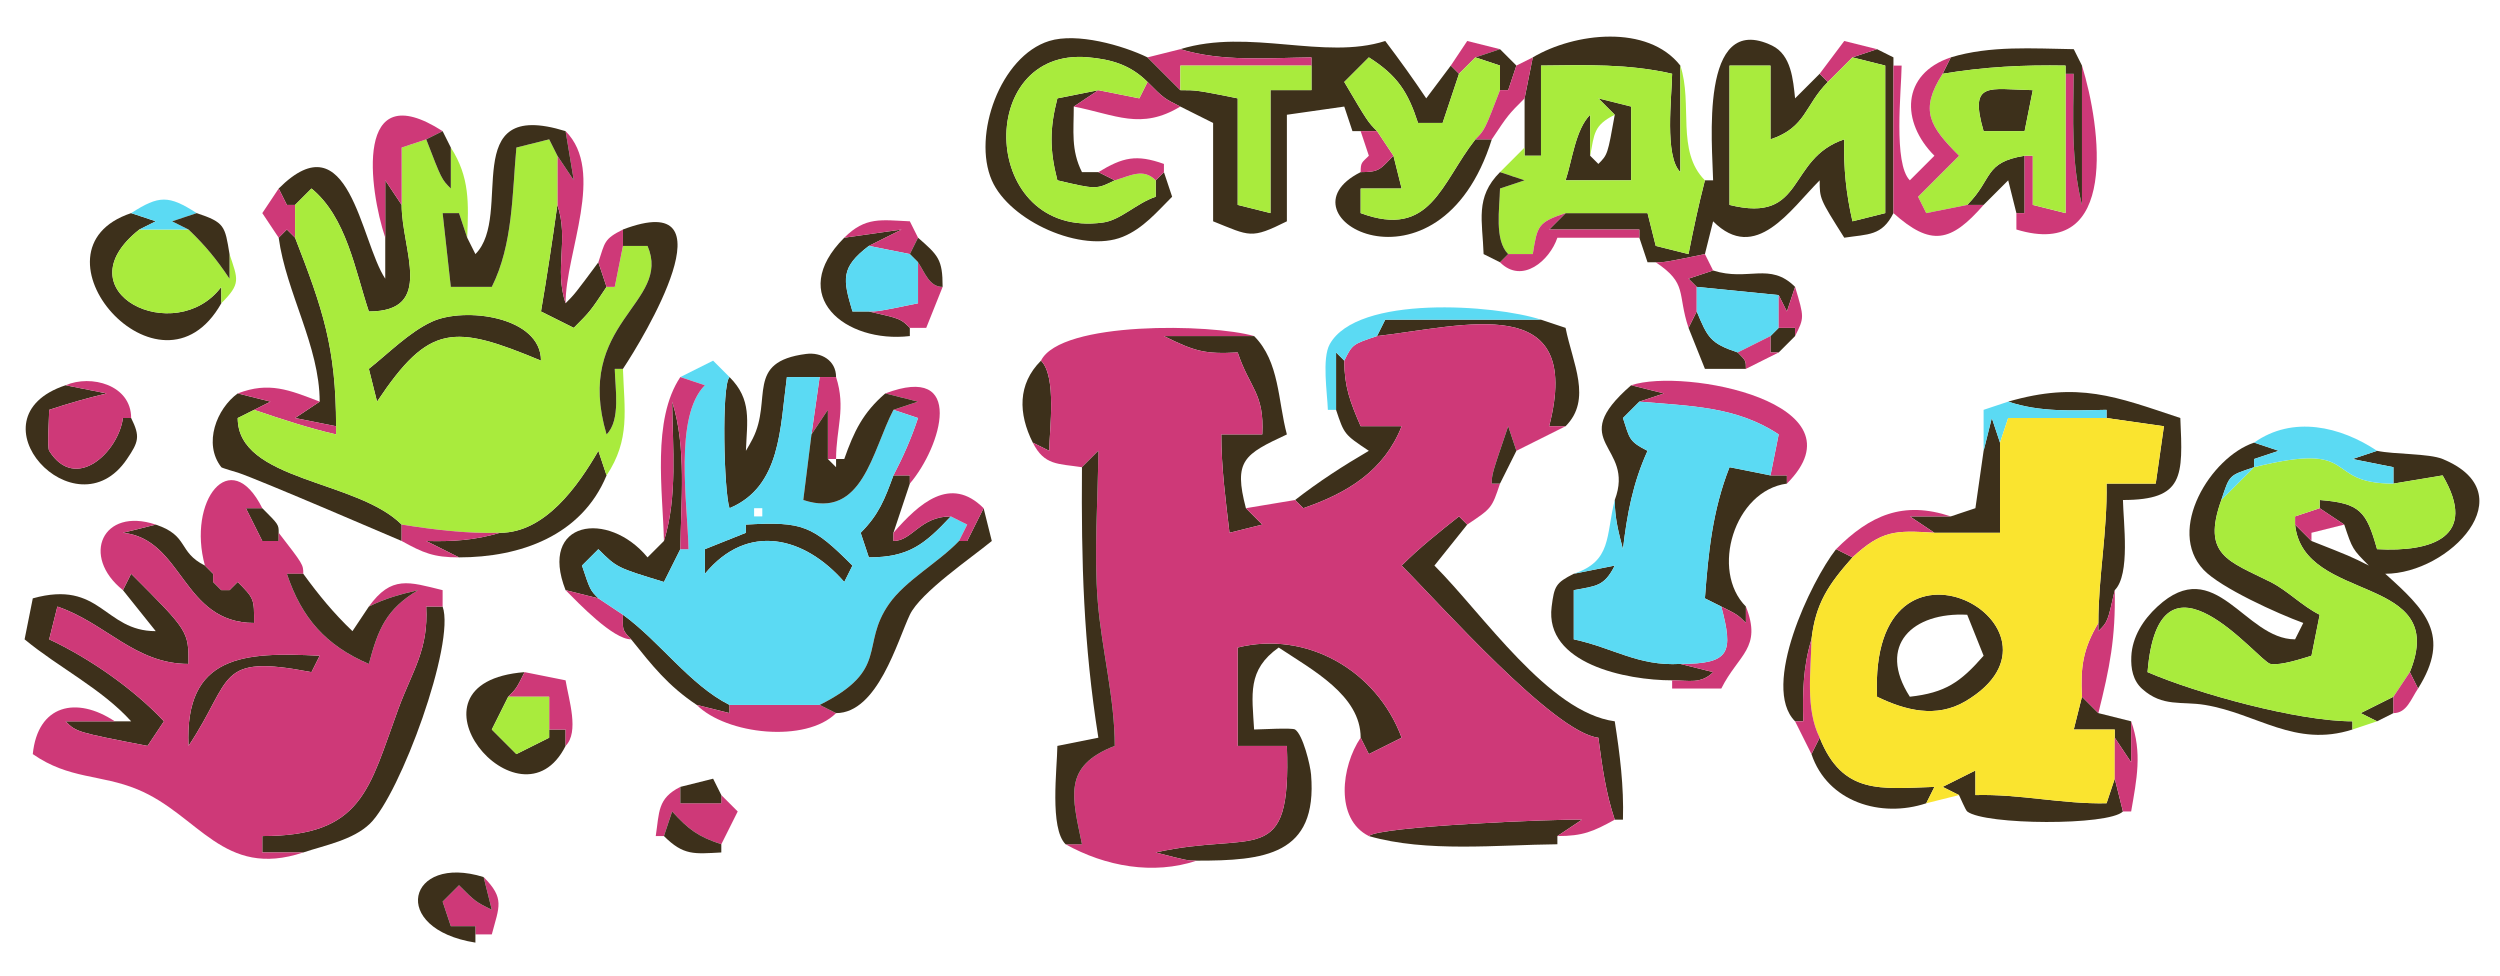
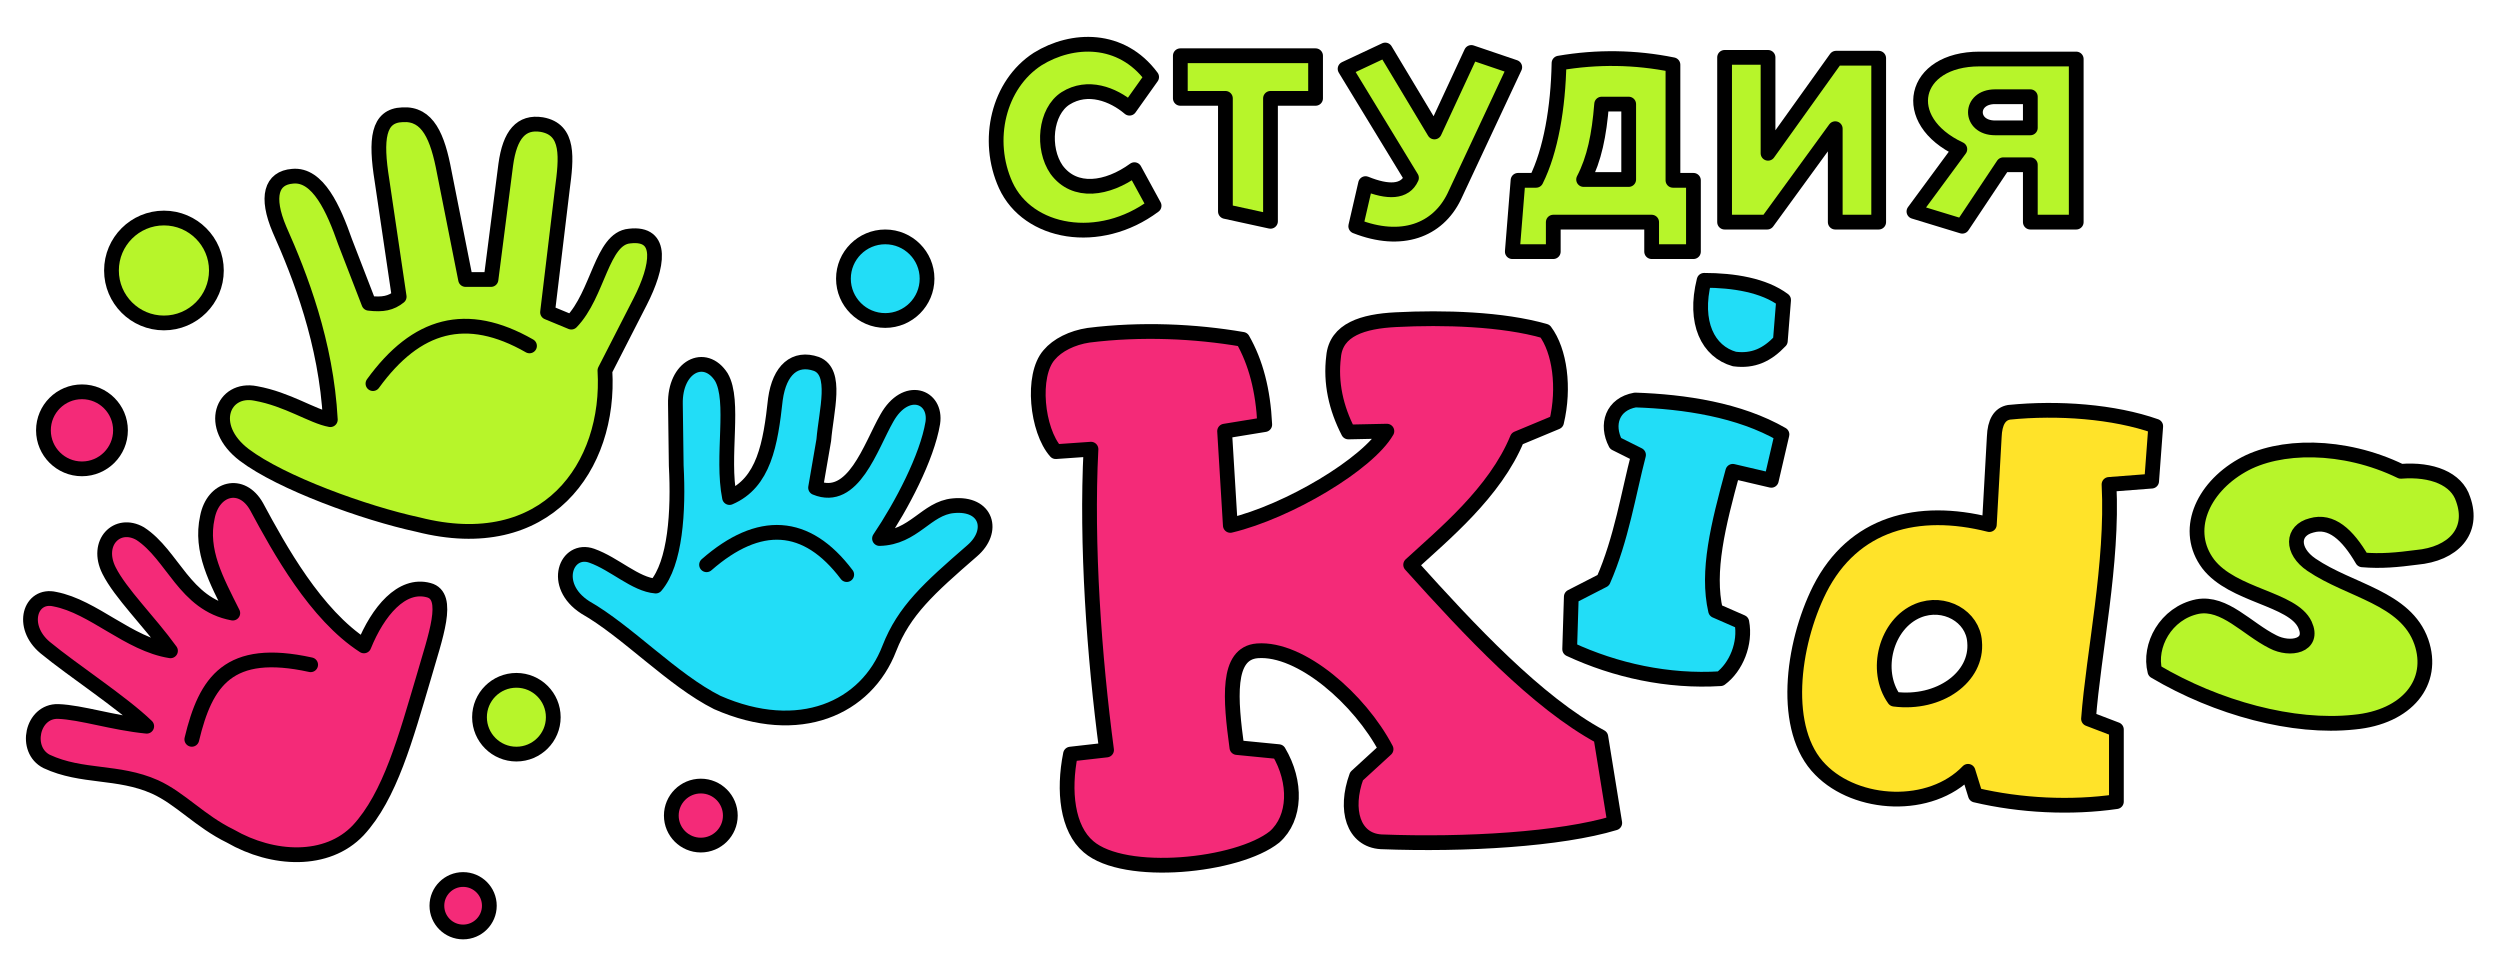
- <svg xmlns="http://www.w3.org/2000/svg" version="1.1" width="305" height="119">
-   <g fill="#3D301B">
-     <path d="M177,8c-1,1.33-2,2.67-3,4c-1.6-2.4-3.26-4.7-5-7c-7.43,2.39-16.6-1.59-25,1c5.08,1.56,10.75,1.07,16,1c0,.33,0,.67,0,1c0,1,0,2,0,3c-1.67,0-3.33,0-5,0c0,5,0,10,0,15c-1.33-.33-2.67-.67-4-1c0-4.33,0-8.67,0-13c-5-1-5-1-7-1c-1.33-1.33-2.67-2.67-4-4c-3.06-1.48-8.61-3.05-12-2c-5.97,1.86-9.39,11.52-7,17c2.17,4.98,10.98,8.93,15.98,6.89c2.48-1.01,4.17-3.04,6.02-4.89c-.33-1-.67-2-1-3l-1,1c0,.67,0,1.33,0,2c-2.36,.79-4.28,2.86-6.45,3.15c-14.99,2.03-15.75-21.39-1.82-20.16c2.86,.25,5.19,.93,7.27,3.01c2,2,2,2,4,3c1.33,.67,2.67,1.33,4,2c0,4,0,8,0,12c4.52,1.81,4.59,2.2,9,0c0-4.33,0-8.67,0-13c2.33-.33,4.67-.67,7-1c.33,1,.67,2,1,3c.33,0,.67,0,1,0h2c-1.12-1.12-1.12-1.12-4-6c1-1,2-2,3-3c3.44,2.18,4.76,4.17,6,8c1,0,2,0,3,0c.67-2,1.33-4,2-6l-1-1Z" />
-     <path d="M205,8c-3.98-5.07-12.91-4.02-18-1l-1,5v6c0,.33,0,.67,0,1c.67,0,1.33,0,2,0c0-3.67,0-7.33,0-11c5.41-.07,10.68-.23,16,1c-.04,2.87-.96,10.04,1,12c0-4.33,0-8.67,0-13Z" />
-     <path d="M231,8c0-.33,0-.67,0-1c-.67-.33-1.33-.67-2-1l-3,1c1.33,.33,2.67,.67,4,1c0,6,0,12,0,18c-1.33,.33-2.67,.67-4,1c-.78-3.41-1.1-6.51-1-10c-7.09,2.36-4.66,10.34-14,8c0-5.67,0-11.33,0-17c1.67,0,3.33,0,5,0c0,3,0,6,0,9c4.37-1.46,4.16-4.16,7-7l-1-1c-1,1-2,2-3,3c-.24-2.23-.45-5.3-2.81-6.44C207.24,1.25,208.93,17.82,209,22c-.33,0-.67,0-1,0c-.77,2.98-1.41,5.98-2,9c-1.33-.33-2.67-.67-4-1c-.33-1.33-.67-2.67-1-4c-3.33,0-6.67,0-10,0c-.67,.67-1.33,1.33-2,2c3.67,0,7.33,0,11,0c0,.33,0,.67,0,1c.33,1,.67,2,1,3c.33,0,.67,0,1,0c1.12,0,1.12,0,6-1c.33-1.33,.67-2.67,1-4c5.19,5.19,9.42-1.42,13-5c0,2.25,0,2.25,3,7c2.92-.45,4.59-.19,6-3V8Z" />
-     <path d="M131,13l3-2c-1.67,.33-3.33,.67-5,1c-.95,3.7-.95,6.3,0,10c4.75,1.12,4.75,1.12,7,0l-2-1c-.67,0-1.33,0-2,0c-1.36-2.71-1-5.01-1-8Z" />
-     <path d="M248,11c-5.37-.11-7.79-1.17-6,5c1.7,0,3.35,0,5,0c.34-1.7,.67-3.35,1-5Zm-5,2c1,1,1,1,1,1Z" />
-     <path d="M194,19c0-1.67,0-3.33,0-5c-1.79,1.79-2.19,5.57-3,8c2.67,0,5.33,0,8,0c0-3,0-6,0-9c-1.33-.33-2.67-.67-4-1c.67,.67,1.33,1.33,2,2c-.87,4.87-.87,4.87-2,6c-.33-.33-.67-.67-1-1Z" />
-     <path d="M182,17h-2c-4.22,5.37-5.44,12.17-14,9c0-1,0-2,0-3c1.67,0,3.33,0,5,0c-.33-1.33-.67-2.67-1-4c-1.63,1.63-1.65,2-4,2c-10.74,5.37,9.54,16.57,16-4Z" />
-     <path d="M246,26c.33,0,.67,0,1,0c0-2.33,0-4.67,0-7c-5,.81-3.82,2.82-7,6h2c1-1,2-2,3-3c.33,1.33,.67,2.67,1,4Z" />
-     <path d="M47,29c0,1.67,0,3.33,0,5c-3.03-4.54-4.38-19.62-13-11c.33,.67,.67,1.33,1,2c.33,0,.67,0,1,0c.67-.67,1.33-1.33,2-2c4.27,3.49,5.32,9.97,7,15c8.11,0,4-7.48,4-13c-.67-1-1.33-2-2-3c0,2.33,0,4.67,0,7Z" />
-     <path d="M69,37c-1.41-4.23,.43-7.72-1-12c-.61,4.34-1.26,8.68-2,13c1.33,.67,2.67,1.33,4,2c2-2,2-2,4-5l-1-3c-2.88,3.88-2.88,3.88-4,5Z" />
-     <path d="M17,28c.67-.33,1.33-.67,2-1c-1-.33-2-.67-3-1C2.53,30.49,19.55,50.24,27,37c0-.67,0-1.33,0-2c-5.6,7.46-19.65,.64-10-7Z" />
-     <path d="M36,29c-.33-.33-.67-.67-1-1c-.33,.33-.67,.67-1,1c.91,6.7,5,13.24,5,20c-1,.67-2,1.33-3,2c1.67,.33,3.33,.67,5,1c0-9.59-1.62-14.3-5-23Z" />
-     <path d="M106,30c1.33-.67,2.67-1.33,4-2c-2.33,.33-4.67,.67-7,1c-7.08,7.08,.12,12.92,8,12c0-.33,0-.67,0-1c-1.12-1.12-1.12-1.12-5-2c-.67,0-1.33,0-2,0c-1.17-3.93-1.47-5.36,2-8Z" />
-     <path d="M219,35c-3.08-3.08-5.73-.63-10-2c-1,.33-2,.67-3,1c.33,.33,.67,.67,1,1l10,1c.33,.67,.67,1.33,1,2c.33-1,.67-2,1-3Z" />
-     <path d="M46,49c6.37-9.56,9.36-9.43,20-5c0-5.38-9.32-6.62-13.34-4.74C49.92,40.53,47.38,43.12,45,45c.84,3.34,.84,3.34,1,4Z" />
-     <path d="M191,52c3.27-3.27,.86-7.68,0-12c-1-.33-2-.67-3-1c-6.33,0-12.67,0-19,0c-.33,.67-.67,1.33-1,2c10.66-1.22,25.27-5.62,21,11c.67,0,1.33,0,2,0Z" />
-     <path d="M219,41c0-.33,0-.67,0-1c-.67,0-1.33,0-2,0l-1,1c0,.67,0,1.33,0,2c.33,0,.67,0,1,0l2-2Z" />
-     <path d="M152,62c-1.53-5.83-.23-6.56,5-9c-1.1-4.07-.88-8.88-4-12c-3.67,0-7.33,0-11,0c3.77,1.88,5.03,2.22,9,2c1.46,4.38,3.27,4.96,3,10c-1.67,0-3.33,0-5,0c0,4.02,.53,8.01,1,12c1.33-.33,2.67-.67,4-1c-.67-.67-1.33-1.33-2-2Z" />
-     <path d="M164,44c-.33-.33-.67-.67-1-1c0,2.33,0,4.67,0,7c1,3,1,3,4,5c-3.14,1.83-6.13,3.77-9,6c.33,.33,.67,.67,1,1c5.32-1.82,9.85-4.53,12-10c-1.67,0-3.33,0-5,0c-1.26-2.91-2-4.8-2-8Z" />
-     <path d="M102,46c0-2.04-1.83-3.06-3.65-2.82c-7.48,.96-4.07,5.52-6.52,10.34c-.26,.51-.54,.99-.83,1.48c.14-3.65,.75-6.25-2-9c-.99,.99-.69,13.92,0,16c6.28-2.63,6.16-9.75,7-16c1.33,0,2.67,0,4,0h2Z" />
-     <path d="M126,54c.67,.33,1.33,.67,2,1c.05-2.76,.92-9.08-1-11c-2.87,2.87-2.77,6.46-1,10Z" />
-     <path d="M16,51c-.33,0-.67,0-1,0c-.55,4.14-5.78,9.13-9,4c-.26-.42,0-4.26,0-5c2.31-.77,4.63-1.43,7-2c-1.67-.33-3.33-.67-5-1c-12,4,1.2,18.3,7.48,9.02c1.43-2.11,1.65-2.75,.52-5.02Z" />
-     <path d="M200,49c1-.33,2-.67,3-1c-1.33-.33-2.67-.67-4-1c-8.19,7.12,.57,7.21-2,14c0,2.16,.45,3.92,1,6c.5-4.26,1.21-8.07,3-12c-2.35-1.18-2.18-1.55-3-4c.67-.67,1.33-1.33,2-2Z" />
-     <path d="M31,50c.67-.33,1.33-.67,2-1c-1.33-.33-2.67-.67-4-1c-2.55,1.84-4.25,6.11-2,9c.08,.1,1.8,.59,2.02,.66C31.5,58.47,48.98,66,49,66V64c-5.49-5.49-20-5.29-20-13c.67-.33,1.33-.67,2-1Z" />
-     <path d="M258,72c1.92-1.92,1.05-8.24,1-11c7.48,0,7.32-2.9,7-10c-7.92-2.64-12.44-4.48-21-2c3.98,1.33,7.85,1.07,12,1c0,.33,0,.67,0,1c2.33,.33,4.67,.67,7,1c-.33,2.33-.67,4.67-1,7c-2,0-4,0-6,0c.11,5.86-1,11.28-1,17c0,.33,0,.67,0,1c1.13-1.12,1.13-1.12,2-5Z" />
-     <path d="M83,67c.07-5.78,.78-12.45-1-18c.07,5.52,.67,11.68-1,17c-.67,.67-1.33,1.33-2,2c-4.81-5.82-13.33-4.48-10,4l4,1c-1-1-1-1-2-4c.67-.67,1.33-1.33,2-2c2.25,2.25,2.25,2.25,8,4c.67-1.33,1.33-2.67,2-4Z" />
-     <path d="M244,54c-.33-1-.67-2-1-3c-.33,1.33-.67,2.67-1,4c-.33,2.33-.67,4.67-1,7c-1,.33-2,.67-3,1c-1.67,0-3.33,0-5,0c1,.67,2,1.33,3,2c2.67,0,5.33,0,8,0c0-3.67,0-7.33,0-11Z" />
-     <path d="M275,57c0-.33,0-.67,0-1c1-.33,2-.67,3-1c-1-.33-2-.67-3-1c-5.29,1.76-10.76,10.65-6.16,15.52c2.07,2.19,9.09,5.37,12.16,6.48c-.33,.67-.67,1.33-1,2c-6.17,0-9.71-10.54-16.79-4c-1.73,1.59-3.08,3.69-3.19,6.09c-.07,1.46,.19,2.94,1.34,3.97c2.49,2.22,4.79,1.47,7.64,1.94c6.4,1.06,11,5.25,18,3c0-.33,0-.67,0-1c-6.65,0-18.93-3.38-25-6c1.38-16.96,13.55-1.25,15-1c1.25,.22,3.76-.62,5-1c.33-1.67,.67-3.33,1-5c-2.21-1.11-3.89-2.94-6-4c-5.09-2.56-8.42-3.23-6-10c1.04-3.11,.89-2.96,4-4Z" />
-     <path d="M74,58c-.33-1-.67-2-1-3c-2.5,4.32-6.51,10-12,10c-3.07,.91-5.8,1.09-9,1c1.33,.67,2.67,1.33,4,2c7.44,0,14.95-2.62,18-10Z" />
-     <path d="M291,70c7.82,0,17.23-9.8,7-14c-1.67-.69-5.9-.55-8-1c-1,.33-2,.67-3,1c1.67,.33,3.33,.67,5,1c0,.67,0,1.33,0,2c2-.33,4-.67,6-1c4.41,7.53-1.32,9.37-8,9c-1.31-4.66-2.08-5.61-7-6c0,.33,0,.67,0,1l3,2c1,3,1,3,3,5c-2.25-1.13-2.25-1.13-7-3l-2-2c1.01,9.76,18.94,5.87,14,18l1,2c4.1-6.51,.87-9.63-4-14Zm-2-1h0Z" />
-     <path d="M111,59c0-.33,0-.67,0-1c-.67,0-1.33,0-2,0c-1.07,2.92-1.78,4.78-4,7c.33,1,.67,2,1,3c4.85,0,6.79-1.57,10-5c-3.76,0-4.7,3-7,3V65l2-6Z" />
-     <path d="M218,59c0-.33,0-.67,0-1c-.67,0-1.33,0-2,0c-1.67-.33-3.33-.67-5-1c-2.08,5.28-2.58,10.4-3,16c.67,.33,1.33,.67,2,1c2,1,2,1,3,2c0-.67,0-1.33,0-2c-4.37-4.37-1.42-14.14,5-15Z" />
-     <path d="M34,65c0-1,0-1-2-3c-.67,0-1.33,0-2,0c.67,1.33,1.33,2.67,2,4c.67,0,1.33,0,2,0c0-.33,0-.67,0-1Z" />
-     <path d="M179,64c-.33-.33-.67-.67-1-1c-2.44,1.93-4.8,3.8-7,6c4.6,4.6,18.59,20.4,24,21c.46,3.46,.89,6.68,2,10c.33,0,.67,0,1,0c.12-4.09-.37-7.96-1-12c-8.07-1.09-16.07-13.07-22-19c1.33-1.67,2.67-3.33,4-5Z" />
-     <path d="M25,69c-3.35-1.68-1.9-3.63-6-5c-1.33,.33-2.67,.67-4,1c7.37,.76,7.19,11,16,11c0-2.9,.04-2.96-2-5c-.33,.33-.67,.67-1,1H27l-1-1V70l-1-1Z" />
-     <path d="M86,70c5.23-6.34,12.19-4.52,17,1c.34-.68,.67-1.34,1-2c-4.88-4.88-6.04-5.4-13-5c0,.34,0,.67,0,1c-1.7,.68-3.35,1.34-5,2c0,1.02,0,2.01,0,3Z" />
-     <path d="M226,68l-2-1c-3.06,3.9-9.22,16.78-5,21c.33,0,.67,0,1,0c-.08-3.52-.04-6.62,1-10c.5-4.4,2.09-6.71,5-10Z" />
-     <path d="M205,81c-5.17,.29-8.18-1.97-13-3c0-2,0-4,0-6c2.69-.52,3.7-.41,5-3c-1.67,.33-3.33,.67-5,1c-2.21,1.11-2.38,1.51-2.7,4.02C188.42,80.98,198.41,83,204,83c2.04,0,3.51,.49,5-1c-1.33-.33-2.67-.67-4-1Z" />
-     <path d="M14,88c-2,0-4,0-6,0c1.31,1.31,1.31,1.31,10,3c.67-1,1.33-2,2-3c-3.69-3.95-9.13-7.73-14-10c.33-1.33,.67-2.67,1-4c5.95,2.04,9.46,7,16,7c0-4,0-4-7-11c-.33,.67-.67,1.33-1,2c1.33,1.67,2.67,3.33,4,5c-6.33,0-6.69-6.31-15-4c-.33,1.67-.67,3.33-1,5c4.18,3.46,9.38,6,13,10c-.67,0-1.33,0-2,0Z" />
-     <path d="M37,104c2.67-.89,6.05-1.51,8.13-3.51C48.82,96.93,55.59,78.46,54,74c-.67,0-1.33,0-2,0c.29,5.28-1.65,7.74-3.39,12.45C45,96.27,44.26,102,32,102c0,.67,0,1.33,0,2c1.67,0,3.33,0,5,0Z" />
-     <path d="M229,85c3.44,1.67,7.23,2.65,10.78,.56c15-8.89-11.82-23.91-10.78-.56Zm11-10c.66,1.65,1.32,3.3,2,5c-2.83,3.25-4.69,4.52-9,5c-4.06-6.31,.38-10.35,7-10Z" />
-     <path d="M89,86c-4.82-2.41-8.49-7.73-13-11c0,1.65-.21,1.79,1,3c2.6,3.24,4.51,5.67,8,8c1.33,.33,2.67,.67,4,1c0-.33,0-.67,0-1Z" />
-     <path d="M146,105c8.18,0,14.77-.61,13.95-10.5c-.09-1.15-.99-4.87-1.95-5.5c-.37-.24-4.29,0-5,0c-.24-4.27-.87-7.26,3-10c4.12,2.74,10,5.84,10,11c.33,.67,.67,1.33,1,2c1.33-.67,2.67-1.33,4-2c-3.07-8.29-11.68-13.08-20-11c0,4,0,8,0,12c2,0,4,0,6,0c.56,15.2-3.86,10.26-16,13c3.87,1,3.87,1,5,1Z" />
-     <path d="M23,91c5.5-8.24,3.27-11.26,15-9c.34-.68,.67-1.34,1-2c-9.18-.47-16.49-.16-16,11Z" />
-     <path d="M62,85c1-1,1-1,2-3c-16.13,1.27-.52,20.04,5,9c0-.67,0-1.33,0-2c-.67,0-1.33,0-2,0c0,.33,0,.67,0,1c-1.33,.67-2.67,1.33-4,2c-1-1-2-2-3-3c.67-1.33,1.33-2.67,2-4Z" />
-     <path d="M256,87l-2-2c-.33,1.33-.67,2.67-1,4c1.67,0,3.33,0,5,0c0,.33,0,.67,0,1c.67,1,1.33,2,2,3c0-1.67,0-3.33,0-5l-4-1Z" />
-     <path d="M292,87V85c-1.33,.67-2.67,1.33-4,2c.67,.33,1.33,.67,2,1l2-1Z" />
-     <path d="M235,98c.33-.67,.67-1.33,1-2c-6.55,.22-11.2,1-14-6l-1,2c1.96,5.87,8.51,7.83,14,6Z" />
-     <path d="M259,99l-1-4c-.33,1-.67,2-1,3c-5.47,.11-10.58-1.15-16-1c0-1,0-2,0-3c-1.33,.67-2.67,1.33-4,2c.67,.33,1.33,.67,2,1c.16,.31,.79,1.83,1,2c2.15,1.67,17.25,1.75,19,0Z" />
-     <path d="M190,102c1-.67,2-1.33,3-2c-3.17-.09-24.81,.81-26,2c7.04,2.03,15.69,1.07,23,1c0-.33,0-.67,0-1Z" />
-   </g>
-   <g fill="#CE3978">
-     <path d="M183,6c-1.33-.33-2.67-.67-4-1c-.67,1-1.33,2-2,3l1,1l2-2l3-1Z" />
-     <path d="M111,59c3.86-4.53,6.87-14.74-3-11c1.33,.33,2.67,.67,4,1c-1,.33-2,.67-3,1c1,.33,2,.67,3,1c-.83,2.5-1.79,4.67-3,7c.67,0,1.33,0,2,0c0,.33,0,.67,0,1Z" />
-     <path d="M89,86c0,.33,0,.67,0,1c-1.33-.33-2.67-.67-4-1c3.63,3.63,13.33,4.67,17,1l-2-1H89Z" />
-     <path d="M229,6c-1.33-.33-2.67-.67-4-1c-1,1.33-2,2.67-3,4l1,1l3-3l3-1Z" />
-     <path d="M36,25c-.33,0-.67,0-1,0c-.33-.67-.67-1.33-1-2c-.67,1-1.33,2-2,3c.67,1,1.33,2,2,3c.33-.33,.67-.67,1-1c.33,.33,.67,.67,1,1V25Z" />
-     <path d="M160,8c0-.33,0-.67,0-1c-5.25,.07-10.92,.56-16-1l-4,1c1.33,1.33,2.67,2.67,4,4c0-1,0-2,0-3c5.33,0,10.67,0,16,0Z" />
-     <path d="M246,26c0,.67,0,1.33,0,2c12.58,3.84,10.31-12.52,8-20c0,5.67,0,11.33,0,17c-1.32-5.29-1.08-10.6-1-16c-.33,0-.67,0-1,0c0,5.67,0,11.33,0,17c-1.33-.33-2.67-.67-4-1c0-2,0-4,0-6c-.33,0-.67,0-1,0c0,2.33,0,4.67,0,7c-.33,0-.67,0-1,0Z" />
-     <path d="M144,13c-2-1-2-1-4-3c-.33,.67-.67,1.33-1,2c-1.67-.33-3.33-.67-5-1l-3,2c5.1,.99,8.2,2.91,13,0Z" />
-     <path d="M69,37c0-6.2,4.91-16.09,0-21c.33,2,.67,4,1,6c-.67-1-1.33-2-2-3v6c1.43,4.28-.41,7.77,1,12Z" />
-     <path d="M168,16h-2c.33,1,.67,2,1,3c-.87,.87-1,.79-1,2c2.35,0,2.37-.37,4-2l-2-3Z" />
-     <path d="M112,29c-.33-.67-.67-1.33-1-2c-3.49-.15-5.4-.6-8,2c2.33-.33,4.67-.67,7-1c-1.33,.67-2.67,1.33-4,2l5,1l1-2Z" />
-     <path d="M115,35c-1.62,0-2.13-1.7-3-3c0,1.67,0,3.33,0,5c-4.88,1-4.88,1-6,1c3.88,.88,3.88,.88,5,2c.67,0,1.33,0,2,0c.67-1.67,1.33-3.33,2-5Z" />
-     <path d="M153,41c-5.18-1.51-23.57-1.86-26,3c1.92,1.92,1.05,8.24,1,11c-.67-.33-1.33-.67-2-1c1.41,2.81,3.08,2.55,6,3c.67-.67,1.33-1.33,2-2c-.05,6.02-.56,12.46-.07,18.44C134.41,79.24,136,85.21,136,91c-6.4,2.48-5.19,6.19-4,12c-.67,0-1.33,0-2,0c4.86,2.71,10.69,3.77,16,2c-1.13,0-1.13,0-5-1c12.14-2.74,16.56,2.2,16-13c-2,0-4,0-6,0c0-4,0-8,0-12c8.32-2.08,16.93,2.71,20,11c-1.33,.67-2.67,1.33-4,2c-.33-.67-.67-1.33-1-2c-2.37,3.49-3.16,9.92,1,12c1.19-1.19,22.83-2.09,26-2c-1,.67-2,1.33-3,2c3.11,0,4.35-.54,7-2c-1.11-3.32-1.54-6.54-2-10c-5.41-.6-19.4-16.4-24-21c2.2-2.2,4.56-4.07,7-6c.33,.33,.67,.67,1,1c3-2,3-2,4-5c-.33,0-.67,0-1,0c0-1.13,0-1.13,2-7c.33,1,.67,2,1,3c2-1,4-2,6-3c-.67,0-1.33,0-2,0c4.27-16.62-10.34-12.22-21-11c-3,1-3,1-4,3c0,3.2,.74,5.09,2,8c1.67,0,3.33,0,5,0c-2.15,5.47-6.68,8.18-12,10c-.33-.33-.67-.67-1-1l-6,1c.67,.67,1.33,1.33,2,2c-1.33,.33-2.67,.67-4,1c-.47-3.99-1-7.98-1-12c1.67,0,3.33,0,5,0c.27-5.04-1.54-5.62-3-10c-3.97,.22-5.23-.12-9-2c3.67,0,7.33,0,11,0Z" />
-     <path d="M16,51c0-4.04-4.88-5.34-8-4c1.67,.33,3.33,.67,5,1c-2.37,.57-4.69,1.23-7,2c0,.74-.26,4.58,0,5c3.22,5.13,8.45,.14,9-4c.33,0,.67,0,1,0Z" />
-     <path d="M102,46h-2l-1,7c.67-1,1.33-2,2-3c0,2,0,4,0,6h1c0-3.73,1.23-6.18,0-10Z" />
-     <path d="M39,49c-3.71-1.43-6.19-2.47-10-1c1.33,.33,2.67,.67,4,1c-.67,.33-1.33,.67-2,1c3.31,1.13,6.59,2.21,10,3c0-.33,0-.67,0-1c-1.67-.33-3.33-.67-5-1c1-.67,2-1.33,3-2Z" />
-     <path d="M32,62c-3.91-7.82-9.17-.86-7,7l1,1v1l1,1h1c.33-.33,.67-.67,1-1c2.04,2.04,2,2.1,2,5c-8.81,0-8.63-10.24-16-11c1.33-.33,2.67-.67,4-1c-6.5-2.17-9.18,3.86-4,8c.33-.67,.67-1.33,1-2c7,7,7,7,7,11c-6.54,0-10.05-4.96-16-7c-.33,1.33-.67,2.67-1,4c4.87,2.27,10.31,6.05,14,10c-.67,1-1.33,2-2,3c-8.69-1.69-8.69-1.69-10-3c2,0,4,0,6,0c-4.67-3.11-9.4-2.03-10,4c4.43,3.09,8.28,2.45,12.76,4.3C24.25,99.39,27.22,107.26,37,104c-1.67,0-3.33,0-5,0c0-.67,0-1.33,0-2c12.26,0,13-5.73,16.61-15.55C50.35,81.74,52.29,79.28,52,74c.67,0,1.33,0,2,0c0-.67,0-1.33,0-2c-4.12-1.01-6.24-1.83-9,2c2-1,3.83-1.49,6-2c-3.9,2.34-4.86,4.74-6,9c-5.24-2.25-8.2-5.6-10-11c.67,0,1.33,0,2,0c0-1.12,0-1.12-3-5c0,.33,0,.67,0,1c-.67,0-1.33,0-2,0c-.67-1.33-1.33-2.67-2-4c.67,0,1.33,0,2,0ZM23,91c-.49-11.16,6.82-11.47,16-11c-.33,.66-.66,1.32-1,2c-11.73-2.26-9.5,.76-15,9Z" />
-     <path d="M238,63c-5.82-1.94-9.85-.15-14,4l2,1c3.58-3.3,5.24-3.32,10-3c-1-.67-2-1.33-3-2c1.67,0,3.33,0,5,0Z" />
-     <path d="M286,64l-3-2c-1,.33-2,.67-3,1c0,.33,0,.67,0,1l2,2c0-.33,0-.67,0-1c1.33-.33,2.67-.67,4-1Z" />
-     <path d="M73,73l-4-1c1.65,1.65,5.79,6,8,6c-1.21-1.21-1-1.35-1-3l-3-2Z" />
-     <path d="M256,87c1.39-5.55,2.11-9.18,2-15c-.87,3.88-.87,3.88-2,5c0-.33,0-.67,0-1c-1.86,3.13-2.2,5.37-2,9l2,2Z" />
-     <path d="M213,74c0,.67,0,1.33,0,2c-1-1-1-1-3-2c1.47,5.6,1.12,7-5,7c1.33,.33,2.67,.67,4,1c-1.49,1.49-2.96,1-5,1c0,.33,0,.67,0,1c2,0,4,0,6,0c2.09-4.18,5-4.91,3-10Z" />
-     <path d="M69,91c1.69-1.69,.39-5.63,0-8c-1.67-.33-3.33-.67-5-1c-1,2-1,2-2,3c1.67,0,3.33,0,5,0c0,1.33,0,2.67,0,4c.67,0,1.33,0,2,0c0,.67,0,1.33,0,2Z" />
-     <path d="M88,97c0,.33,0,.67,0,1c-1.67,0-3.33,0-5,0c0-.67,0-1.33,0-2c-2.81,1.41-2.55,3.08-3,6c.33,0,.67,0,1,0c.33-1,.67-2,1-3c2.02,2.21,3.14,3.05,6,4c.67-1.33,1.33-2.67,2-4c-.67-.67-1.33-1.33-2-2Z" />
-     <path d="M58,114c.67,0,1.33,0,2,0c.89-3.39,1.62-4.38-1-7c.33,1.33,.67,2.67,1,4c-2-1-2-1-4-3c-.67,.67-1.33,1.33-2,2c.33,1,.67,2,1,3c1,0,2,0,3,0c0,.33,0,.67,0,1Z" />
-   </g>
-   <g fill="#3D301B">
-     <path d="M185,8l-2-2l-3,1c1,.33,2,.67,3,1c0,1,0,2,0,3c.33,0,.67,0,1,0c.33-1,.67-2,1-3Z" />
-     <path d="M254,8c-.33-.67-.67-1.33-1-2c-4.98-.08-10.18-.46-15,1l-1,2c5.08-.85,9.85-1.09,15-1c0,.33,0,.67,0,1c.33,0,.67,0,1,0c-.08,5.4-.32,10.71,1,16c0-5.67,0-11.33,0-17Z" />
-   </g>
-   <g fill="#A9EB3D">
-     <path d="M140,10c-2.08-2.08-4.41-2.76-7.27-3.01c-13.93-1.23-13.17,22.19,1.82,20.16c2.17-.29,4.09-2.36,6.45-3.15c0-.67,0-1.33,0-2c-1.53-1.53-3.06-.56-5,0c-2.25,1.12-2.25,1.12-7,0c-.95-3.7-.95-6.3,0-10c1.67-.33,3.33-.67,5-1c1.67,.33,3.33,.67,5,1c.33-.67,.67-1.33,1-2Z" />
-     <path d="M183,11c0-1,0-2,0-3c-1-.33-2-.67-3-1l-2,2c-.67,2-1.33,4-2,6c-1,0-2,0-3,0c-1.24-3.83-2.56-5.82-6-8c-1,1-2,2-3,3c2.88,4.88,2.88,4.88,4,6l2,3c.33,1.33,.67,2.67,1,4c-1.67,0-3.33,0-5,0c0,1,0,2,0,3c8.56,3.17,9.78-3.63,14-9c1.13-1.13,1.13-1.13,3-6Z" />
-     <path d="M223,10c-2.84,2.84-2.63,5.54-7,7c0-3,0-6,0-9c-1.67,0-3.33,0-5,0c0,5.67,0,11.33,0,17c9.34,2.34,6.91-5.64,14-8c-.1,3.49,.22,6.59,1,10c1.33-.33,2.67-.67,4-1c0-6,0-12,0-18c-1.33-.33-2.67-.67-4-1l-3,3Z" />
-     <path d="M144,11c2,0,2,0,7,1c0,4.33,0,8.67,0,13c1.33,.33,2.67,.67,4,1c0-5,0-10,0-15c1.67,0,3.33,0,5,0c0-1,0-2,0-3c-5.33,0-10.67,0-16,0c0,1,0,2,0,3Z" />
-     <path d="M208,22c-3.55-3.55-1.44-9.31-3-14c0,4.33,0,8.67,0,13c-1.96-1.96-1.04-9.13-1-12c-5.32-1.23-10.59-1.07-16-1c0,3.67,0,7.33,0,11c-.67,0-1.33,0-2,0c0-.33,0-.67,0-1c-1,1-2,2-3,3c1,.33,2,.67,3,1c-1,.33-2,.67-3,1c-.04,2.43-.71,6.29,1,8c1,0,2,0,3,0c.56-3.46,.59-3.86,4-5c3.33,0,6.67,0,10,0c.33,1.33,.67,2.67,1,4c1.33,.33,2.67,.67,4,1c.59-3.02,1.23-6.02,2-9Zm-11-8c-.67-.67-1.33-1.33-2-2c1.33,.33,2.67,.67,4,1c0,3,0,6,0,9c-2.67,0-5.33,0-8,0c.81-2.43,1.21-6.21,3-8c0,1.67,0,3.33,0,5c.52-2.69,.41-3.7,3-5Z" />
-     <path d="M252,9c0-.33,0-.67,0-1c-5.15-.09-9.92,.15-15,1c-2.88,4.48-1.55,6.45,2,10c-1.67,1.67-3.33,3.33-5,5c.33,.67,.67,1.33,1,2c1.67-.33,3.33-.67,5-1c3.18-3.18,2-5.19,7-6c.33,0,.67,0,1,0c0,2,0,4,0,6c1.33,.33,2.67,.67,4,1c0-5.67,0-11.33,0-17Zm-4,2c-.33,1.65-.66,3.3-1,5c-1.65,0-3.3,0-5,0c-1.79-6.17,.63-5.11,6-5Z" />
-     <path d="M55,18c0,1.67,0,3.33,0,5c-1.13-1.13-1.13-1.13-3-6c-1,.33-2,.67-3,1c0,2.33,0,4.67,0,7c0,5.52,4.11,13-4,13c-1.68-5.03-2.73-11.51-7-15c-.67,.67-1.33,1.33-2,2v4c3.38,8.7,5,13.41,5,23c0,.33,0,.67,0,1c-3.41-.79-6.69-1.87-10-3c-.67,.33-1.33,.67-2,1c0,7.71,14.51,7.51,20,13c4.04,.63,7.91,1.12,12,1c5.49,0,9.5-5.68,12-10c.33,1,.67,2,1,3c2.91-4.36,2.17-7.98,2-13c-.33,0-.67,0-1,0c.04,2.37,.76,6.24-1,8c-4.07-13.72,8.02-15.96,5-23c-1,0-2,0-3,0c-.33,1.67-.67,3.33-1,5c-.33,0-.67,0-1,0c-2,3-2,3-4,5c-1.33-.67-2.67-1.33-4-2c.74-4.32,1.39-8.66,2-13V19c-.33-.67-.67-1.33-1-2c-1.33,.33-2.67,.67-4,1c-.52,5.66-.41,11.83-3,17c-1.67,0-3.33,0-5,0c-.33-3-.67-6-1-9c.67,0,1.33,0,2,0c.33,1,.67,2,1,3c.16-4.23,.33-7.37-2-11ZM46,49c-.16-.66-.16-.66-1-4c2.38-1.88,4.92-4.47,7.66-5.74C56.68,37.38,66,38.62,66,44c-10.64-4.43-13.63-4.56-20,5Z" />
-     <path d="M23,28H17c-9.65,7.64,4.4,14.46,10,7c0,.67,0,1.33,0,2c2.41-2.41,2.04-2.88,1-6c0,1,0,2,0,3c-1.58-2.37-2.98-4.07-5-6Z" />
-     <path d="M292,59c-8.83,0-3.76-5.31-17-2l-4,4c-2.42,6.77,.91,7.44,6,10c2.11,1.06,3.79,2.89,6,4c-.33,1.67-.67,3.33-1,5c-1.24,.38-3.75,1.22-5,1c-1.45-.25-13.62-15.96-15,1c6.07,2.62,18.35,6,25,6c0,.33,0,.67,0,1l3-1c-.67-.33-1.33-.67-2-1c1.33-.67,2.67-1.33,4-2l2-3c4.94-12.13-12.99-8.24-14-18c0-.33,0-.67,0-1c1-.33,2-.67,3-1c0-.33,0-.67,0-1c4.92,.39,5.69,1.34,7,6c6.68,.37,12.41-1.47,8-9c-2,.33-4,.67-6,1Z" />
-   </g>
-   <g fill="#CE3978">
-     <path d="M186,12l1-5l-2,1c-.33,1-.67,2-1,3c-.33,0-.67,0-1,0c-1.87,4.87-1.87,4.87-3,6h2c2-3,2-3,4-5Z" />
-     <path d="M237,9l1-2c-6.07,2.02-6.11,7.89-2,12c-1,1-2,2-3,3c-2.03-2.03-1.04-10.89-1-14c-.33,0-.67,0-1,0V26c4.58,4.09,7,3.59,11-1h-2c-1.67,.33-3.33,.67-5,1c-.33-.67-.67-1.33-1-2c1.67-1.67,3.33-3.33,5-5c-3.55-3.55-4.88-5.52-2-10Z" />
-     <path d="M54,16c-10.85-6.98-8.98,7.07-7,13c0-2.33,0-4.67,0-7c.67,1,1.33,2,2,3c0-2.33,0-4.67,0-7c1-.33,2-.67,3-1l2-1Z" />
-     <path d="M200,29c0-.33,0-.67,0-1c-3.67,0-7.33,0-11,0c.67-.67,1.33-1.33,2-2c-3.41,1.14-3.44,1.54-4,5c-1,0-2,0-3,0l-1,1c2.71,2.71,6.07-.22,7-3c3.33,0,6.67,0,10,0Z" />
-   </g>
-   <g fill="#3D301B">
-     <path d="M69,16c-13.31-4.13-6.27,10.27-11,15c-.33-.67-.67-1.33-1-2c-.33-1-.67-2-1-3c-.67,0-1.33,0-2,0c.33,3,.67,6,1,9c1.67,0,3.33,0,5,0c2.59-5.17,2.48-11.34,3-17c1.33-.33,2.67-.67,4-1c.33,.67,.67,1.33,1,2c.67,1,1.33,2,2,3c-.33-2-.67-4-1-6Z" />
-     <path d="M55,18l-1-2l-2,1c1.87,4.87,1.87,4.87,3,6c0-1.67,0-3.33,0-5Z" />
-   </g>
-   <path d="M142,21c0-.33,0-.67,0-1c-3.37-1.2-5-.82-8,1l2,1c1.94-.56,3.47-1.53,5,0l1-1Z" fill="#CE3978" />
-   <g fill="#3D301B">
-     <path d="M184,31c-1.71-1.71-1.04-5.57-1-8c1-.33,2-.67,3-1c-1-.33-2-.67-3-1c-3.08,3.08-2.13,5.95-2,10c.67,.33,1.33,.67,2,1l1-1Z" />
-     <path d="M212,43c-3.36-1.12-3.66-1.81-5-5l-1,2c.67,1.67,1.33,3.33,2,5c1.67,0,3.33,0,5,0c0-1,0-1-1-2Z" />
-   </g>
-   <path d="M24,26c-3.42-2.2-4.58-2.2-8,0c1,.33,2,.67,3,1c-.67,.33-1.33,.67-2,1h6c-.67-.33-1.33-.67-2-1c1-.33,2-.67,3-1Z" fill="#5BDAF3" />
-   <g fill="#3D301B">
-     <path d="M28,31c-.56-3.46-.59-3.86-4-5c-1,.33-2,.67-3,1c.67,.33,1.33,.67,2,1c2.02,1.93,3.42,3.63,5,6c0-1,0-2,0-3Z" />
-     <path d="M76,45c2.48-3.72,13.66-22.18,0-17v2c1,0,2,0,3,0c3.02,7.04-9.07,9.28-5,23c1.76-1.76,1.04-5.63,1-8c.33,0,.67,0,1,0Z" />
-     <path d="M115,35c0-3.36-.53-3.84-3-6l-1,2l1,1c.87,1.3,1.38,3,3,3Z" />
-   </g>
-   <path d="M76,30V28c-2.35,1.18-2.18,1.55-3,4l1,3c.33,0,.67,0,1,0c.33-1.67,.67-3.33,1-5Z" fill="#CE3978" />
-   <path d="M111,31l-5-1c-3.47,2.64-3.17,4.07-2,8c.67,0,1.33,0,2,0c1.12,0,1.12,0,6-1c0-1.67,0-3.33,0-5l-1-1Z" fill="#5BDAF3" />
-   <path d="M209,33l-1-2c-4.88,1-4.88,1-6,1c3.93,2.62,2.59,3.76,4,8l1-2V35c-.33-.33-.67-.67-1-1c1-.33,2-.67,3-1Z" fill="#CE3978" />
-   <path d="M217,36l-10-1v3c1.34,3.19,1.64,3.88,5,5l4-2l1-1V36Z" fill="#5BDAF3" />
-   <g fill="#CE3978">
-     <path d="M219,41c1.13-2.25,1.13-2.25,0-6c-.33,1-.67,2-1,3c-.33-.67-.67-1.33-1-2v4c.67,0,1.33,0,2,0c0,.33,0,.67,0,1Z" />
-     <path d="M217,43c-.33,0-.67,0-1,0c0-.67,0-1.33,0-2l-4,2c1,1,1,1,1,2l4-2Z" />
-   </g>
-   <g fill="#5BDAF3">
-     <path d="M188,39c-5.64-1.84-22.41-3.06-25.77,2.99c-.97,1.73-.3,5.99-.23,8.01c.33,0,.67,0,1,0c0-2.33,0-4.67,0-7c.33,.33,.67,.67,1,1c1-2,1-2,4-3c.33-.67,.67-1.33,1-2c6.33,0,12.67,0,19,0Z" />
-     <path d="M89,46c-.67-.67-1.33-1.33-2-2c-1.33,.67-2.67,1.33-4,2c1,.33,2,.67,3,1c-3.81,3.81-2.1,14.55-2,20c-.33,0-.67,0-1,0c-.67,1.33-1.33,2.67-2,4c-5.75-1.75-5.75-1.75-8-4c-.67,.67-1.33,1.33-2,2c1,3,1,3,2,4l3,2c4.51,3.27,8.18,8.59,13,11h11c8.62-4.31,4.89-7.23,8.47-12.33c2-2.86,6.02-5.04,8.53-7.67c.33-.67,.67-1.33,1-2c-.67-.33-1.33-.67-2-1c-3.21,3.43-5.15,5-10,5c-.33-1-.67-2-1-3c2.22-2.22,2.93-4.08,4-7c1.21-2.33,2.17-4.5,3-7c-1-.33-2-.67-3-1c-2.63,5.07-3.76,13.41-11,11c.33-2.67,.67-5.33,1-8l1-7c-1.33,0-2.67,0-4,0c-.84,6.25-.72,13.37-7,16c-.69-2.08-.99-15.01,0-16Zm3,16h1v1H92V62Zm-6,8c0-.99,0-1.98,0-3c1.65-.66,3.3-1.32,5-2c0-.33,0-.66,0-1c6.96-.4,8.12,.12,13,5c-.33,.66-.66,1.32-1,2c-4.81-5.52-11.77-7.34-17-1Z" />
-   </g>
-   <g fill="#CE3978">
-     <path d="M83,67c.33,0,.67,0,1,0c-.1-5.45-1.81-16.19,2-20c-1-.33-2-.67-3-1c-3.5,5.23-2.13,13.96-2,20c1.67-5.32,1.07-11.48,1-17c1.78,5.55,1.07,12.22,1,18Z" />
-     <path d="M218,59c9.81-9.81-12.5-14.17-19-12c1.33,.33,2.67,.67,4,1c-1,.33-2,.67-3,1c6.01,.54,11.8,.53,17,4c-.33,1.67-.67,3.33-1,5c.67,0,1.33,0,2,0c0,.33,0,.67,0,1Z" />
-   </g>
-   <g fill="#3D301B">
-     <path d="M109,50c1-.33,2-.67,3-1c-1.33-.33-2.67-.67-4-1c-2.72,2.35-3.81,4.62-5,8c-.33,0-.67,0-1,0c0,.33,0,.67,0,1c-.33-.33-.67-.67-1-1c0-2,0-4,0-6c-.67,1-1.33,2-2,3c-.33,2.67-.67,5.33-1,8c7.24,2.41,8.37-5.93,11-11Z" />
-     <path d="M102,87c5.07,0,7.47-8.78,9-12c1.3-2.73,7.56-6.98,10-9c-.33-1.33-.67-2.67-1-4c-.67,1.33-1.33,2.67-2,4c-.33,0-.67,0-1,0c-2.51,2.63-6.53,4.81-8.53,7.67c-3.58,5.1,.15,8.02-8.47,12.33l2,1Z" />
-   </g>
-   <g fill="#5BDAF3">
-     <path d="M216,58c.33-1.67,.67-3.33,1-5c-5.2-3.47-10.99-3.46-17-4c-.67,.67-1.33,1.33-2,2c.82,2.45,.65,2.82,3,4c-1.79,3.93-2.5,7.74-3,12c-.55-2.08-1-3.84-1-6c-1.11,4.43-.34,7.45-5,9c1.67-.33,3.33-.67,5-1c-1.3,2.59-2.31,2.48-5,3c0,2,0,4,0,6c4.82,1.03,7.83,3.29,13,3c6.12,0,6.47-1.4,5-7c-.67-.33-1.33-.67-2-1c.42-5.6,.92-10.72,3-16c1.67,.33,3.33,.67,5,1Z" />
-     <path d="M257,51c0-.33,0-.67,0-1c-4.15,.07-8.02,.33-12-1c-1,.33-2,.67-3,1c0,1.67,0,3.33,0,5c.33-1.33,.67-2.67,1-4c.33,1,.67,2,1,3c.33-1,.67-2,1-3c4,0,8,0,12,0Z" />
-   </g>
-   <path d="M256,76c0-5.72,1.11-11.14,1-17c2,0,4,0,6,0c.33-2.33,.67-4.67,1-7c-2.33-.33-4.67-.67-7-1c-4,0-8,0-12,0c-.33,1-.67,2-1,3c0,3.67,0,7.33,0,11c-2.67,0-5.33,0-8,0c-4.76-.32-6.42-.3-10,3c-2.91,3.29-4.5,5.6-5,10c-.06,3.88-.76,8.48,1,12c2.8,7,7.45,6.22,14,6c-.33,.67-.67,1.33-1,2l4-1c-.67-.33-1.33-.67-2-1c1.33-.67,2.67-1.33,4-2c0,1,0,2,0,3c5.42-.15,10.53,1.11,16,1c.33-1,.67-2,1-3V90c0-.33,0-.67,0-1c-1.67,0-3.33,0-5,0c.33-1.33,.67-2.67,1-4c-.2-3.63,.14-5.87,2-9Zm-27,9c-1.04-23.35,25.78-8.33,10.78,.56c-3.55,2.09-7.34,1.11-10.78-.56Z" fill="#FAE42F" />
-   <path d="M185,55c-.33-1-.67-2-1-3c-2,5.87-2,5.87-2,7c.33,0,.67,0,1,0l2-4Z" fill="#3D301B" />
-   <path d="M290,55c-4.45-2.97-10.27-4.35-15-1c1,.33,2,.67,3,1c-1,.33-2,.67-3,1c0,.33,0,.67,0,1c-3.11,1.04-2.96,.89-4,4l4-4c13.24-3.31,8.17,2,17,2c0-.67,0-1.33,0-2c-1.67-.33-3.33-.67-5-1c1-.33,2-.67,3-1Z" fill="#5BDAF3" />
-   <path d="M130,103c.67,0,1.33,0,2,0c-1.19-5.81-2.4-9.52,4-12c0-5.79-1.59-11.76-2.07-17.56c-.49-5.98,.02-12.42,.07-18.44c-.67,.67-1.33,1.33-2,2c-.09,11.61,.18,21.54,2,33c-1.67,.33-3.33,.67-5,1c-.04,2.87-.96,10.04,1,12Z" fill="#3D301B" />
-   <g fill="#CE3978">
-     <path d="M120,62c-4.05-4.05-7.88-.58-11,3v1c2.3,0,3.24-3,7-3c.67,.33,1.33,.67,2,1c-.33,.67-.67,1.33-1,2c.33,0,.67,0,1,0c.67-1.33,1.33-2.67,2-4Z" />
-     <path d="M61,65c-4.09,.12-7.96-.37-12-1v2c2.65,1.46,3.89,2,7,2c-1.33-.67-2.67-1.33-4-2c3.2,.09,5.93-.09,9-1Z" />
-   </g>
-   <path d="M45,74c-.67,1-1.33,2-2,3c-2.28-2.17-4.16-4.46-6-7c-.67,0-1.33,0-2,0c1.8,5.4,4.76,8.75,10,11c1.14-4.26,2.1-6.66,6-9c-2.17,.51-4,1-6,2Z" fill="#3D301B" />
-   <g fill="#CE3978">
-     <path d="M222,90c-1.76-3.52-1.06-8.12-1-12c-1.04,3.38-1.08,6.48-1,10c-.33,0-.67,0-1,0l2,4l1-2Z" />
-     <path d="M259,99c.33,0,.67,0,1,0c.68-3.93,1.37-7.18,0-11c0,1.67,0,3.33,0,5c-.67-1-1.33-2-2-3v5l1,4Z" />
-     <path d="M295,84l-1-2l-2,3v2c1.62,0,2.13-1.7,3-3Z" />
-   </g>
-   <path d="M67,89c0-1.33,0-2.67,0-4c-1.67,0-3.33,0-5,0c-.67,1.33-1.33,2.67-2,4c1,1,2,2,3,3c1.33-.67,2.67-1.33,4-2c0-.33,0-.67,0-1Z" fill="#A9EB3D" />
-   <g fill="#3D301B">
-     <path d="M88,97c-.33-.67-.67-1.33-1-2c-1.33,.33-2.67,.67-4,1c0,.67,0,1.33,0,2c1.67,0,3.33,0,5,0c0-.33,0-.67,0-1Z" />
-     <path d="M88,103c-2.86-.95-3.98-1.79-6-4c-.33,1-.67,2-1,3c2.41,2.41,3.7,2.17,7,2c0-.33,0-.67,0-1Z" />
-     <path d="M59,107c-9.27-2.88-11.61,6.32-1,8c0-.33,0-.67,0-1s0-.67,0-1c-1,0-2,0-3,0c-.33-1-.67-2-1-3c.67-.67,1.33-1.33,2-2c2,2,2,2,4,3c-.33-1.33-.67-2.67-1-4Z" />
+ <svg xmlns="http://www.w3.org/2000/svg" viewBox="0 0 305 119" width="305" height="119" role="img" aria-labelledby="studio-kids-title" shape-rendering="geometricPrecision">
+   <g stroke="#000000" stroke-width="1.8" stroke-linecap="round" stroke-linejoin="round">
+     <g fill="#B7F52A">
+       <path d="M140.5 9.4         C136.8 4.4 130.8 4.6 126.6 7.2         C121.8 10.3 120.2 17.1 122.7 22.6         C125.4 28.5 134.1 30.1 140.8 25.1         L138.4 20.7         C135.1 23.1 131.1 23.7 128.9 20.7         C127.1 18.1 127.5 13.6 130 12         C132.7 10.3 135.8 11.5 137.8 13.2 Z" />
+       <path d="M144 6.8 H160.5 V12 H155 V27         L149.5 25.8 V12 H144 Z" />
+       <path d="M164.1 8.4 L169 6.1 L175 16.1         L179.5 6.4 L184.8 8.2 L177.4 24         C175.4 28.1 171 29.8 165.4 27.6         L166.6 22.4 C169.3 23.5 171.4 23.5 172.2 21.7 Z" />
+       <path fill-rule="evenodd" d="M185.2 22 H187.4         C189.2 18.4 190.1 13.1 190.2 7.7         Q197.2 6.5 204.1 7.9 V22 H206.6 V30.7         H201.5 V27.1 H189.5 V30.7 H184.5 Z         M193.2 21.9 H198.7 V12.7 H195.4         C195.1 16.5 194.5 19.4 193.2 21.9 Z" />
+       <path d="M210.4 7 H215.7 V18.7 L224 7.1         H229.2 V27.1 H223.9 V15.7 L215.6 27.1 H210.4 Z" />
+       <path fill-rule="evenodd" d="M253.3 7.2 V27.1         H247.7 V20.1 H244.4 L239.4 27.6 L233.5 25.8         L239.1 18.2 C231.6 14.7 233.3 7.2 241.5 7.2 Z         M247.7 11.8 H243.4         C240.2 11.8 240.2 15.6 243.4 15.6 H247.7 Z" />
+     </g>
+     <path fill="#B7F52A" d="M51 64       C44.5 62.6 34.3 58.9 29.8 55.5       C25.2 52 27.2 47.2 31.2 48       C35.1 48.7 38.1 50.8 40.3 51.2       C39.8 41.8 36.6 33.6 34.1 28       C32.4 24 33.1 21.7 35.7 21.5       C38.8 21.2 40.7 25.5 42.1 29.5       L45 37 C46.7 37.2 47.7 37 48.7 36.2       L46.6 22 C45.8 17 46.1 14.1 49.1 14       C52.2 13.8 53.4 16.7 54.2 21       L56.8 34.1 H59.9 L61.7 20.1       C62.2 16.4 63.6 14.8 66.1 15.2       C69.5 15.8 69.1 19.3 68.6 23.1       L66.8 38.1 L69.7 39.3       C73 35.9 73.4 29.1 76.8 28.8       C81 28.3 80.3 32.5 78.1 36.8       L73.8 45.2 C74.5 56.9 66.7 68 51 64 Z" />
+     <path fill="none" d="M45.5 46.8       C50.8 39.5 56.9 37.8 64.6 42.2" />
+     <path fill="#F42A78" d="M28.1 102       C24.4 100.2 22 97.4 18.9 96       C14.4 94 10 94.9 5.7 92.9       C2.9 91.5 3.9 86.7 7.1 86.8       C9.9 86.9 13.8 88.2 17.9 88.6       C14.9 85.7 8.9 81.8 5.5 79       C2.4 76.4 3.7 72.4 6.7 73.1       C11.4 74 15.7 78.6 20.8 79.4       C18.2 75.8 14.7 72.4 13.3 69.6       C11.6 66.2 14.3 63.5 17.1 65.1       C21.1 67.7 22.5 73.7 28.4 74.8       C26.4 70.8 24.4 67.2 25.3 63.1       C26 59.5 29.5 58.6 31.3 61.8       C34.1 67 38.5 75 44.4 78.8       C46.1 74.6 49 71.1 52.3 72       C55 72.7 53.1 77.7 51.7 82.6       C49.5 90 47.6 97.1 43.7 101.3       C39.9 105.3 33.3 105 28.1 102 Z" />
+     <path fill="none" d="M23.4 90.2       C25.1 83.1 27.9 78.9 37.9 81.1" />
+     <path fill="#22DDF7" d="M87.5 85.7       C82.1 83 76.5 77 71.4 74.1       C67.2 71.4 69.1 66.7 72.2 67.8       C75 68.8 77.5 71.3 80 71.5       C82.4 68.7 82.8 62.4 82.5 56.8 L82.4 49.3       C82.3 44.7 86 42.9 88 46       C89.7 48.9 88 55.7 89 60.7       C93.2 58.9 94 54.2 94.6 48.7       C95.1 45.1 97 43.5 99.6 44.4       C102.2 45.4 100.8 50.1 100.5 53.7 L99.5 59.5       C104.1 61.4 106.2 54.5 108.2 51       C110.5 46.9 114.3 48.3 113.8 51.6       C113.1 55.8 110 61.7 107.3 65.7       C111.5 65.6 113 62 116.3 61.7       C120.4 61.3 121.4 64.8 118.6 67.2       C113.3 71.8 110.3 74.5 108.5 79.1       C105.7 86.4 97.5 90.1 87.5 85.7 Z" />
+     <path fill="none" d="M86.2 68.9       C92.6 63.3 98.4 63.6 103.3 70.1" />
+     <path fill="#F42A78" d="M132.8 40.9       C139.2 40.1 145.8 40.4 151.6 41.4       C153.2 44.2 154.1 47.6 154.3 51.8       L149.4 52.6 L150.1 64.1       C157.2 62.4 166.9 56.6 169.2 52.6 L164.5 52.7       C163 49.8 162.3 46.7 162.7 43.5       C163 40.2 166.3 39.2 170.3 39       C176.1 38.7 183.3 38.9 188.5 40.4       C190.3 42.8 190.9 47.3 189.9 51.5 L185.1 53.5       C182.4 60.1 176 65.3 172.1 68.9       C179.3 76.9 187.5 85.7 195.3 89.9 L197 100.4       C190.4 102.4 178.8 103.1 168.5 102.7       C165.1 102.5 164 98.8 165.5 94.7 L169.1 91.4       C165.9 85.3 158.7 79 153.4 79.4       C149.6 79.7 150.1 85.3 150.9 91.2 L156 91.7       C158.2 95.4 158.1 99.8 155.5 102.1       C151 105.7 137.2 107.1 132.8 103.3       C130.2 101.1 129.7 96.5 130.6 92 L135 91.5       C133.5 80.2 132.5 66.4 133.1 54.8 L128.8 55.1       C126.5 52.5 125.8 45.8 128 43.3       C129 42.1 130.8 41.2 132.8 40.9 Z" />
+     <g fill="#22DDF7">
+       <path d="M207.9 34.2         C211.5 34.2 215.2 34.8 217.6 36.6 L217.2 41.6         C215.6 43.3 213.9 44.1 211.6 43.8         C208.4 42.9 206.6 39.4 207.9 34.2 Z" />
+       <path d="M199.5 48.8         C205.5 49 212.2 50 217.4 53 L216.1 58.6 L211.4 57.5         C209.6 64.1 208.2 69.7 209.3 74.5 L212.5 75.9         C213 78.5 211.8 81.4 209.9 82.8         C203.5 83.2 197.1 81.8 191.5 79.2 L191.7 72.8 L195.6 70.8         C197.8 65.8 198.7 60.1 199.9 55.5 L197.1 54.1         C195.9 51.8 196.7 49.3 199.5 48.8 Z" />
+     </g>
+     <path fill="#FFE329" fill-rule="evenodd" d="M245.1 50.3       C251.1 49.7 257.9 50.2 263 52 L262.5 58.7 L257.3 59.1       C257.8 68.7 255.4 79.7 254.8 87.7 L258.2 89 V97.8       C252.7 98.6 246.5 98.3 241 97 L240.1 94.1       C235.5 98.9 226.5 98.4 222.1 93.9       C217.3 89.1 218.6 78.7 222 71.9       C226.1 63.8 234 61.8 242.7 64 L243.3 53.3       Q243.4 50.6 245.1 50.3 Z       M231.1 85.3 C228.6 81.8 230.1 76.1 234 74.5       C237.2 73.2 240.7 75.2 240.9 78.3       C241.3 82.6 236.6 86 231.1 85.3 Z" />
+     <path fill="#B7F52A" d="M294.8 68       C299.3 67.6 301.9 64.8 300.5 60.9       C299.7 58.4 296.7 57.2 292.9 57.5       C285.9 54.1 278 54.2 273.5 56.8       C268.6 59.6 266.4 64.8 269.4 68.8       C272.4 72.7 279.7 73 281.2 76.2       C282.4 78.8 279.4 79.4 277.3 78.3       C274.1 76.7 271.4 73.4 268.1 74       C264.2 74.8 262.1 78.8 262.9 81.9       C270.5 86.4 279.8 88.9 287.2 88.1       C293.7 87.5 297.1 83.2 295.4 78.3       C293.5 72.9 286.7 72.1 282 68.9       C279.5 67.2 279.6 64.7 282 64.1       C284.4 63.4 286.4 65.2 288.2 68.3       C290.5 68.5 292.5 68.3 294.8 68 Z" />
+     <circle fill="#B7F52A" cx="20" cy="33" r="6.4" />
+     <circle fill="#F42A78" cx="10" cy="52.5" r="4.7" />
+     <circle fill="#22DDF7" cx="108" cy="34" r="5.1" />
+     <circle fill="#B7F52A" cx="63" cy="87.5" r="4.5" />
+     <circle fill="#F42A78" cx="85.5" cy="99.5" r="3.6" />
+     <circle fill="#F42A78" cx="56.5" cy="110.5" r="3.2" />
  </g>
</svg>
